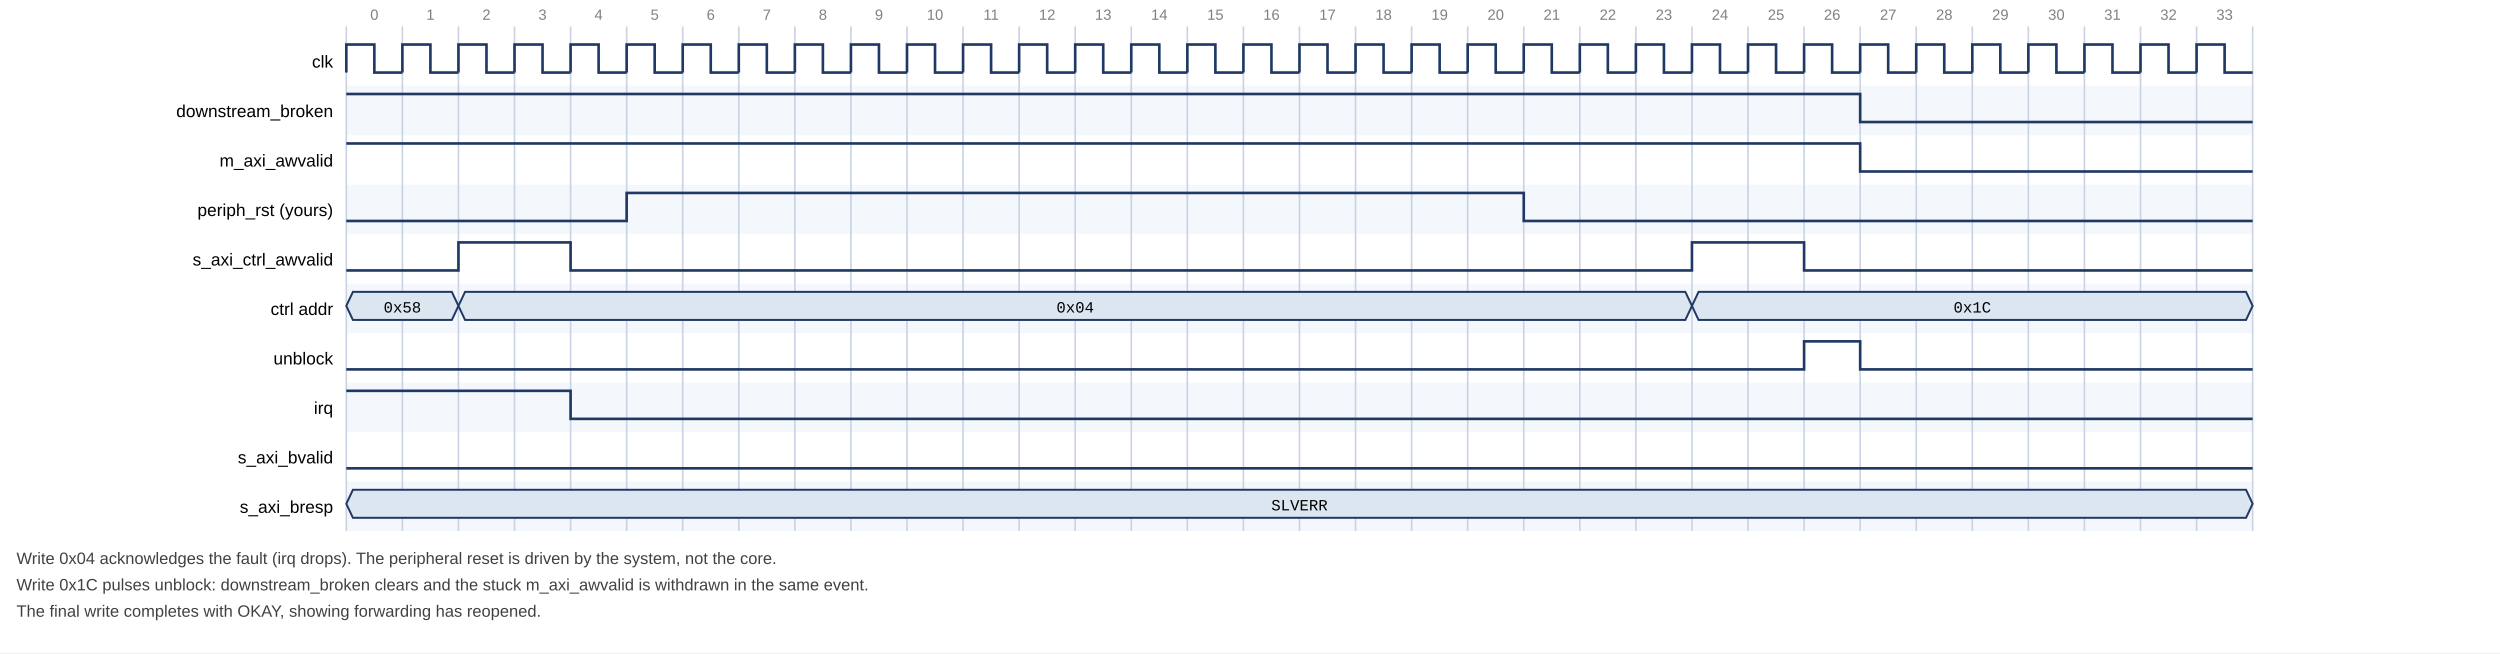
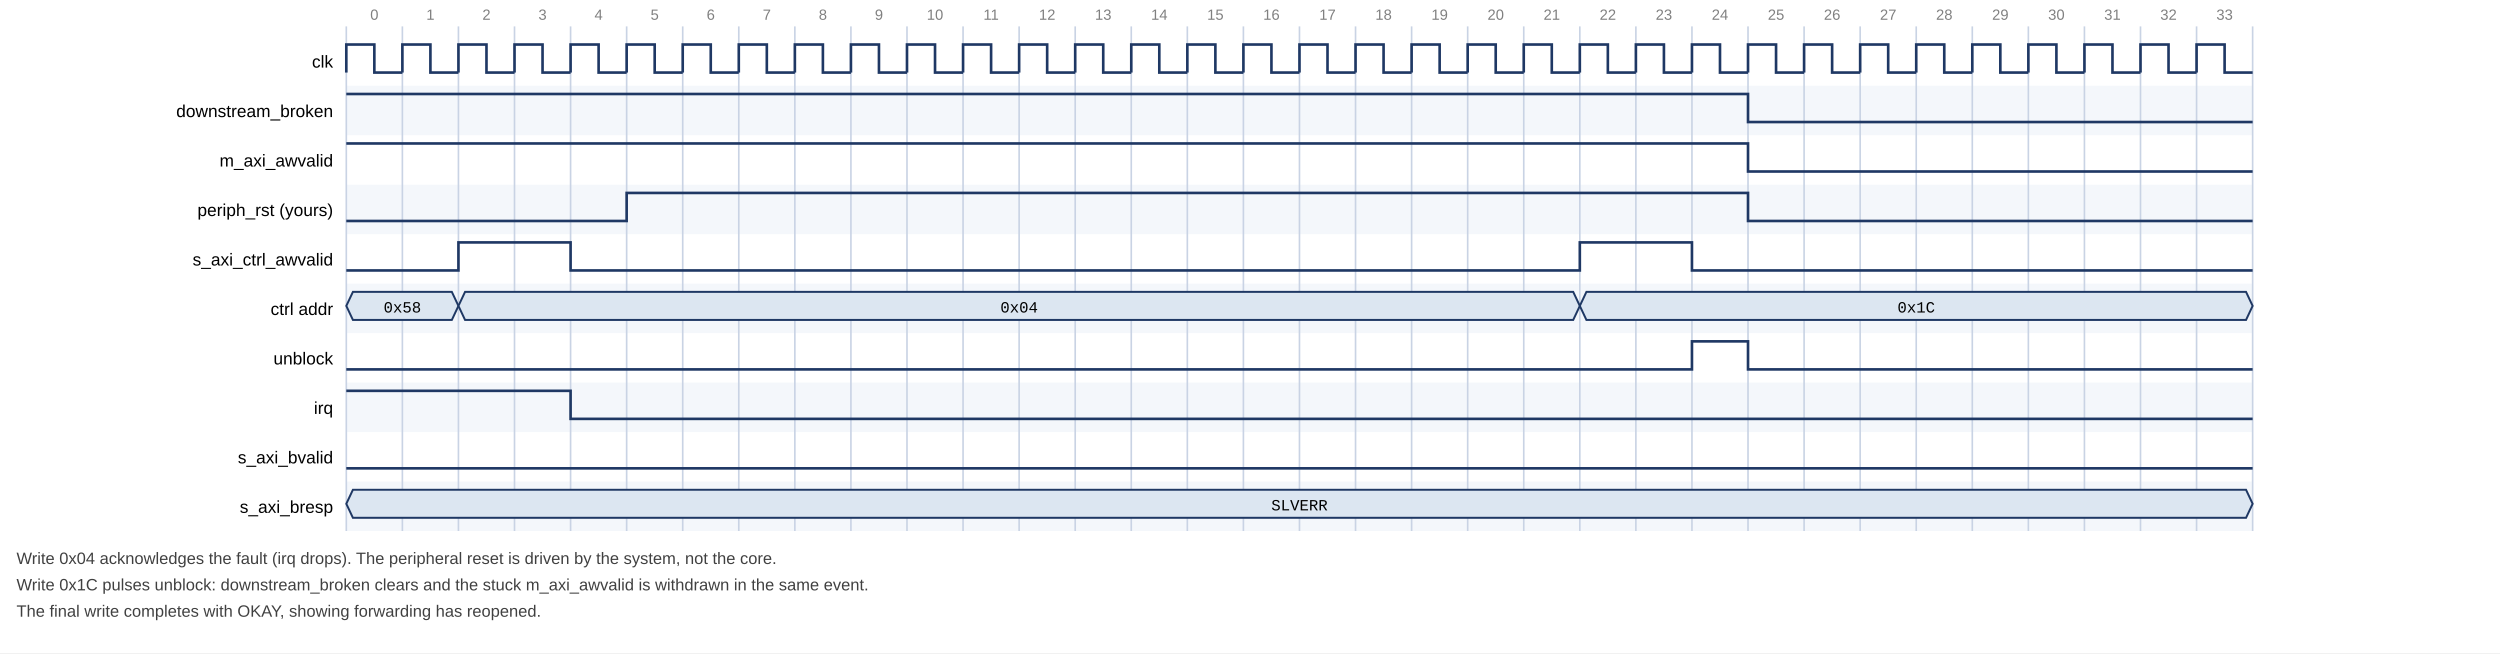
<svg xmlns="http://www.w3.org/2000/svg" width="1516" height="396" viewBox="0 0 1516 396" font-family="Liberation Sans, DejaVu Sans, sans-serif">
  <rect width="1516" height="396" fill="white" />
  <rect x="210" y="52" width="1156" height="30" fill="#F4F7FB" />
  <rect x="210" y="112" width="1156" height="30" fill="#F4F7FB" />
  <rect x="210" y="172" width="1156" height="30" fill="#F4F7FB" />
  <rect x="210" y="232" width="1156" height="30" fill="#F4F7FB" />
  <rect x="210" y="292" width="1156" height="30" fill="#F4F7FB" />
  <line x1="210" y1="16" x2="210" y2="322" stroke="#C9D3E4" stroke-width="1" />
  <text x="227.0" y="12" font-size="9" fill="#808080" text-anchor="middle">0</text>
  <line x1="244" y1="16" x2="244" y2="322" stroke="#C9D3E4" stroke-width="1" />
  <text x="261.0" y="12" font-size="9" fill="#808080" text-anchor="middle">1</text>
  <line x1="278" y1="16" x2="278" y2="322" stroke="#C9D3E4" stroke-width="1" />
  <text x="295.0" y="12" font-size="9" fill="#808080" text-anchor="middle">2</text>
  <line x1="312" y1="16" x2="312" y2="322" stroke="#C9D3E4" stroke-width="1" />
  <text x="329.0" y="12" font-size="9" fill="#808080" text-anchor="middle">3</text>
  <line x1="346" y1="16" x2="346" y2="322" stroke="#C9D3E4" stroke-width="1" />
  <text x="363.0" y="12" font-size="9" fill="#808080" text-anchor="middle">4</text>
  <line x1="380" y1="16" x2="380" y2="322" stroke="#C9D3E4" stroke-width="1" />
  <text x="397.0" y="12" font-size="9" fill="#808080" text-anchor="middle">5</text>
  <line x1="414" y1="16" x2="414" y2="322" stroke="#C9D3E4" stroke-width="1" />
  <text x="431.0" y="12" font-size="9" fill="#808080" text-anchor="middle">6</text>
  <line x1="448" y1="16" x2="448" y2="322" stroke="#C9D3E4" stroke-width="1" />
  <text x="465.0" y="12" font-size="9" fill="#808080" text-anchor="middle">7</text>
  <line x1="482" y1="16" x2="482" y2="322" stroke="#C9D3E4" stroke-width="1" />
  <text x="499.0" y="12" font-size="9" fill="#808080" text-anchor="middle">8</text>
  <line x1="516" y1="16" x2="516" y2="322" stroke="#C9D3E4" stroke-width="1" />
  <text x="533.0" y="12" font-size="9" fill="#808080" text-anchor="middle">9</text>
  <line x1="550" y1="16" x2="550" y2="322" stroke="#C9D3E4" stroke-width="1" />
  <text x="567.0" y="12" font-size="9" fill="#808080" text-anchor="middle">10</text>
  <line x1="584" y1="16" x2="584" y2="322" stroke="#C9D3E4" stroke-width="1" />
  <text x="601.0" y="12" font-size="9" fill="#808080" text-anchor="middle">11</text>
  <line x1="618" y1="16" x2="618" y2="322" stroke="#C9D3E4" stroke-width="1" />
  <text x="635.0" y="12" font-size="9" fill="#808080" text-anchor="middle">12</text>
  <line x1="652" y1="16" x2="652" y2="322" stroke="#C9D3E4" stroke-width="1" />
  <text x="669.0" y="12" font-size="9" fill="#808080" text-anchor="middle">13</text>
  <line x1="686" y1="16" x2="686" y2="322" stroke="#C9D3E4" stroke-width="1" />
  <text x="703.0" y="12" font-size="9" fill="#808080" text-anchor="middle">14</text>
  <line x1="720" y1="16" x2="720" y2="322" stroke="#C9D3E4" stroke-width="1" />
  <text x="737.0" y="12" font-size="9" fill="#808080" text-anchor="middle">15</text>
  <line x1="754" y1="16" x2="754" y2="322" stroke="#C9D3E4" stroke-width="1" />
  <text x="771.0" y="12" font-size="9" fill="#808080" text-anchor="middle">16</text>
  <line x1="788" y1="16" x2="788" y2="322" stroke="#C9D3E4" stroke-width="1" />
  <text x="805.0" y="12" font-size="9" fill="#808080" text-anchor="middle">17</text>
  <line x1="822" y1="16" x2="822" y2="322" stroke="#C9D3E4" stroke-width="1" />
  <text x="839.0" y="12" font-size="9" fill="#808080" text-anchor="middle">18</text>
  <line x1="856" y1="16" x2="856" y2="322" stroke="#C9D3E4" stroke-width="1" />
  <text x="873.0" y="12" font-size="9" fill="#808080" text-anchor="middle">19</text>
  <line x1="890" y1="16" x2="890" y2="322" stroke="#C9D3E4" stroke-width="1" />
  <text x="907.0" y="12" font-size="9" fill="#808080" text-anchor="middle">20</text>
  <line x1="924" y1="16" x2="924" y2="322" stroke="#C9D3E4" stroke-width="1" />
  <text x="941.0" y="12" font-size="9" fill="#808080" text-anchor="middle">21</text>
  <line x1="958" y1="16" x2="958" y2="322" stroke="#C9D3E4" stroke-width="1" />
  <text x="975.0" y="12" font-size="9" fill="#808080" text-anchor="middle">22</text>
  <line x1="992" y1="16" x2="992" y2="322" stroke="#C9D3E4" stroke-width="1" />
  <text x="1009.0" y="12" font-size="9" fill="#808080" text-anchor="middle">23</text>
  <line x1="1026" y1="16" x2="1026" y2="322" stroke="#C9D3E4" stroke-width="1" />
  <text x="1043.0" y="12" font-size="9" fill="#808080" text-anchor="middle">24</text>
  <line x1="1060" y1="16" x2="1060" y2="322" stroke="#C9D3E4" stroke-width="1" />
  <text x="1077.0" y="12" font-size="9" fill="#808080" text-anchor="middle">25</text>
  <line x1="1094" y1="16" x2="1094" y2="322" stroke="#C9D3E4" stroke-width="1" />
  <text x="1111.0" y="12" font-size="9" fill="#808080" text-anchor="middle">26</text>
  <line x1="1128" y1="16" x2="1128" y2="322" stroke="#C9D3E4" stroke-width="1" />
  <text x="1145.0" y="12" font-size="9" fill="#808080" text-anchor="middle">27</text>
  <line x1="1162" y1="16" x2="1162" y2="322" stroke="#C9D3E4" stroke-width="1" />
  <text x="1179.0" y="12" font-size="9" fill="#808080" text-anchor="middle">28</text>
  <line x1="1196" y1="16" x2="1196" y2="322" stroke="#C9D3E4" stroke-width="1" />
  <text x="1213.0" y="12" font-size="9" fill="#808080" text-anchor="middle">29</text>
  <line x1="1230" y1="16" x2="1230" y2="322" stroke="#C9D3E4" stroke-width="1" />
  <text x="1247.0" y="12" font-size="9" fill="#808080" text-anchor="middle">30</text>
  <line x1="1264" y1="16" x2="1264" y2="322" stroke="#C9D3E4" stroke-width="1" />
  <text x="1281.0" y="12" font-size="9" fill="#808080" text-anchor="middle">31</text>
  <line x1="1298" y1="16" x2="1298" y2="322" stroke="#C9D3E4" stroke-width="1" />
  <text x="1315.0" y="12" font-size="9" fill="#808080" text-anchor="middle">32</text>
  <line x1="1332" y1="16" x2="1332" y2="322" stroke="#C9D3E4" stroke-width="1" />
  <text x="1349.0" y="12" font-size="9" fill="#808080" text-anchor="middle">33</text>
  <line x1="1366" y1="16" x2="1366" y2="322" stroke="#C9D3E4" stroke-width="1" />
  <text x="202" y="41.0" font-size="10.5" text-anchor="end" fill="#000">clk</text>
  <path d="M210,44 L210,27 L227.0,27 L227.0,44 L244,44 M244,44 L244,27 L261.0,27 L261.0,44 L278,44 M278,44 L278,27 L295.0,27 L295.0,44 L312,44 M312,44 L312,27 L329.0,27 L329.0,44 L346,44 M346,44 L346,27 L363.0,27 L363.0,44 L380,44 M380,44 L380,27 L397.0,27 L397.0,44 L414,44 M414,44 L414,27 L431.0,27 L431.0,44 L448,44 M448,44 L448,27 L465.0,27 L465.0,44 L482,44 M482,44 L482,27 L499.0,27 L499.0,44 L516,44 M516,44 L516,27 L533.0,27 L533.0,44 L550,44 M550,44 L550,27 L567.0,27 L567.0,44 L584,44 M584,44 L584,27 L601.0,27 L601.0,44 L618,44 M618,44 L618,27 L635.0,27 L635.0,44 L652,44 M652,44 L652,27 L669.0,27 L669.0,44 L686,44 M686,44 L686,27 L703.0,27 L703.0,44 L720,44 M720,44 L720,27 L737.0,27 L737.0,44 L754,44 M754,44 L754,27 L771.0,27 L771.0,44 L788,44 M788,44 L788,27 L805.0,27 L805.0,44 L822,44 M822,44 L822,27 L839.0,27 L839.0,44 L856,44 M856,44 L856,27 L873.0,27 L873.0,44 L890,44 M890,44 L890,27 L907.0,27 L907.0,44 L924,44 M924,44 L924,27 L941.0,27 L941.0,44 L958,44 M958,44 L958,27 L975.0,27 L975.0,44 L992,44 M992,44 L992,27 L1009.0,27 L1009.0,44 L1026,44 M1026,44 L1026,27 L1043.0,27 L1043.0,44 L1060,44 M1060,44 L1060,27 L1077.0,27 L1077.0,44 L1094,44 M1094,44 L1094,27 L1111.0,27 L1111.0,44 L1128,44 M1128,44 L1128,27 L1145.0,27 L1145.0,44 L1162,44 M1162,44 L1162,27 L1179.0,27 L1179.0,44 L1196,44 M1196,44 L1196,27 L1213.0,27 L1213.0,44 L1230,44 M1230,44 L1230,27 L1247.0,27 L1247.0,44 L1264,44 M1264,44 L1264,27 L1281.0,27 L1281.0,44 L1298,44 M1298,44 L1298,27 L1315.0,27 L1315.0,44 L1332,44 M1332,44 L1332,27 L1349.0,27 L1349.0,44 L1366,44" fill="none" stroke="#1F3864" stroke-width="1.6" />
  <text x="202" y="71.0" font-size="10.5" text-anchor="end" fill="#000">downstream_broken</text>
-   <path d="M210,57 L244,57 L278,57 L312,57 L346,57 L380,57 L414,57 L448,57 L482,57 L516,57 L550,57 L584,57 L618,57 L652,57 L686,57 L720,57 L754,57 L788,57 L822,57 L856,57 L890,57 L924,57 L958,57 L992,57 L1026,57 L1060,57 L1094,57 L1128,57 L1128,74 L1162,74 L1196,74 L1230,74 L1264,74 L1298,74 L1332,74 L1366,74" fill="none" stroke="#1F3864" stroke-width="1.6" />
+   <path d="M210,57 L244,57 L278,57 L312,57 L346,57 L380,57 L414,57 L448,57 L482,57 L516,57 L550,57 L584,57 L618,57 L652,57 L686,57 L720,57 L754,57 L788,57 L822,57 L856,57 L890,57 L924,57 L958,57 L992,57 L1026,57 L1060,57 L1060,74 L1094,74 L1128,74 L1162,74 L1196,74 L1230,74 L1264,74 L1298,74 L1332,74 L1366,74" fill="none" stroke="#1F3864" stroke-width="1.6" />
  <text x="202" y="101.0" font-size="10.5" text-anchor="end" fill="#000">m_axi_awvalid</text>
-   <path d="M210,87 L244,87 L278,87 L312,87 L346,87 L380,87 L414,87 L448,87 L482,87 L516,87 L550,87 L584,87 L618,87 L652,87 L686,87 L720,87 L754,87 L788,87 L822,87 L856,87 L890,87 L924,87 L958,87 L992,87 L1026,87 L1060,87 L1094,87 L1128,87 L1128,104 L1162,104 L1196,104 L1230,104 L1264,104 L1298,104 L1332,104 L1366,104" fill="none" stroke="#1F3864" stroke-width="1.6" />
+   <path d="M210,87 L244,87 L278,87 L312,87 L346,87 L380,87 L414,87 L448,87 L482,87 L516,87 L550,87 L584,87 L618,87 L652,87 L686,87 L720,87 L754,87 L788,87 L822,87 L856,87 L890,87 L924,87 L958,87 L992,87 L1026,87 L1060,87 L1060,104 L1094,104 L1128,104 L1162,104 L1196,104 L1230,104 L1264,104 L1298,104 L1332,104 L1366,104" fill="none" stroke="#1F3864" stroke-width="1.6" />
  <text x="202" y="131.0" font-size="10.5" text-anchor="end" fill="#000">periph_rst (yours)</text>
-   <path d="M210,134 L244,134 L278,134 L312,134 L346,134 L380,134 L380,117 L414,117 L448,117 L482,117 L516,117 L550,117 L584,117 L618,117 L652,117 L686,117 L720,117 L754,117 L788,117 L822,117 L856,117 L890,117 L924,117 L924,134 L958,134 L992,134 L1026,134 L1060,134 L1094,134 L1128,134 L1162,134 L1196,134 L1230,134 L1264,134 L1298,134 L1332,134 L1366,134" fill="none" stroke="#1F3864" stroke-width="1.6" />
+   <path d="M210,134 L244,134 L278,134 L312,134 L346,134 L380,134 L380,117 L414,117 L448,117 L482,117 L516,117 L550,117 L584,117 L618,117 L652,117 L686,117 L720,117 L754,117 L788,117 L822,117 L856,117 L890,117 L924,117 L958,117 L992,117 L1026,117 L1060,117 L1060,134 L1094,134 L1128,134 L1162,134 L1196,134 L1230,134 L1264,134 L1298,134 L1332,134 L1366,134" fill="none" stroke="#1F3864" stroke-width="1.6" />
  <text x="202" y="161.0" font-size="10.5" text-anchor="end" fill="#000">s_axi_ctrl_awvalid</text>
-   <path d="M210,164 L244,164 L278,164 L278,147 L312,147 L346,147 L346,164 L380,164 L414,164 L448,164 L482,164 L516,164 L550,164 L584,164 L618,164 L652,164 L686,164 L720,164 L754,164 L788,164 L822,164 L856,164 L890,164 L924,164 L958,164 L992,164 L1026,164 L1026,147 L1060,147 L1094,147 L1094,164 L1128,164 L1162,164 L1196,164 L1230,164 L1264,164 L1298,164 L1332,164 L1366,164" fill="none" stroke="#1F3864" stroke-width="1.6" />
+   <path d="M210,164 L244,164 L278,164 L278,147 L312,147 L346,147 L346,164 L380,164 L414,164 L448,164 L482,164 L516,164 L550,164 L584,164 L618,164 L652,164 L686,164 L720,164 L754,164 L788,164 L822,164 L856,164 L890,164 L924,164 L958,164 L958,147 L992,147 L1026,147 L1026,164 L1060,164 L1094,164 L1128,164 L1162,164 L1196,164 L1230,164 L1264,164 L1298,164 L1332,164 L1366,164" fill="none" stroke="#1F3864" stroke-width="1.6" />
  <text x="202" y="191.0" font-size="10.5" text-anchor="end" fill="#000">ctrl addr</text>
  <path d="M210,185.5 L214,177 L274,177 L278,185.5 L274,194 L214,194 Z" fill="#DCE6F1" stroke="#1F3864" stroke-width="1.2" />
  <text x="244.0" y="189.5" font-size="9.5" text-anchor="middle" font-family="Liberation Mono, monospace">0x58</text>
-   <path d="M278,185.5 L282,177 L1022,177 L1026,185.5 L1022,194 L282,194 Z" fill="#DCE6F1" stroke="#1F3864" stroke-width="1.2" />
-   <text x="652.0" y="189.5" font-size="9.5" text-anchor="middle" font-family="Liberation Mono, monospace">0x04</text>
-   <path d="M1026,185.5 L1030,177 L1362,177 L1366,185.5 L1362,194 L1030,194 Z" fill="#DCE6F1" stroke="#1F3864" stroke-width="1.2" />
-   <text x="1196.0" y="189.5" font-size="9.5" text-anchor="middle" font-family="Liberation Mono, monospace">0x1C</text>
+   <path d="M278,185.5 L282,177 L954,177 L958,185.5 L954,194 L282,194 Z" fill="#DCE6F1" stroke="#1F3864" stroke-width="1.2" />
+   <text x="618.0" y="189.5" font-size="9.5" text-anchor="middle" font-family="Liberation Mono, monospace">0x04</text>
+   <path d="M958,185.5 L962,177 L1362,177 L1366,185.5 L1362,194 L962,194 Z" fill="#DCE6F1" stroke="#1F3864" stroke-width="1.2" />
+   <text x="1162.0" y="189.5" font-size="9.5" text-anchor="middle" font-family="Liberation Mono, monospace">0x1C</text>
  <text x="202" y="221.0" font-size="10.5" text-anchor="end" fill="#000">unblock</text>
-   <path d="M210,224 L244,224 L278,224 L312,224 L346,224 L380,224 L414,224 L448,224 L482,224 L516,224 L550,224 L584,224 L618,224 L652,224 L686,224 L720,224 L754,224 L788,224 L822,224 L856,224 L890,224 L924,224 L958,224 L992,224 L1026,224 L1060,224 L1094,224 L1094,207 L1128,207 L1128,224 L1162,224 L1196,224 L1230,224 L1264,224 L1298,224 L1332,224 L1366,224" fill="none" stroke="#1F3864" stroke-width="1.6" />
+   <path d="M210,224 L244,224 L278,224 L312,224 L346,224 L380,224 L414,224 L448,224 L482,224 L516,224 L550,224 L584,224 L618,224 L652,224 L686,224 L720,224 L754,224 L788,224 L822,224 L856,224 L890,224 L924,224 L958,224 L992,224 L1026,224 L1026,207 L1060,207 L1060,224 L1094,224 L1128,224 L1162,224 L1196,224 L1230,224 L1264,224 L1298,224 L1332,224 L1366,224" fill="none" stroke="#1F3864" stroke-width="1.6" />
  <text x="202" y="251.0" font-size="10.5" text-anchor="end" fill="#000">irq</text>
  <path d="M210,237 L244,237 L278,237 L312,237 L346,237 L346,254 L380,254 L414,254 L448,254 L482,254 L516,254 L550,254 L584,254 L618,254 L652,254 L686,254 L720,254 L754,254 L788,254 L822,254 L856,254 L890,254 L924,254 L958,254 L992,254 L1026,254 L1060,254 L1094,254 L1128,254 L1162,254 L1196,254 L1230,254 L1264,254 L1298,254 L1332,254 L1366,254" fill="none" stroke="#1F3864" stroke-width="1.6" />
  <text x="202" y="281.0" font-size="10.5" text-anchor="end" fill="#000">s_axi_bvalid</text>
  <path d="M210,284 L244,284 L278,284 L312,284 L346,284 L380,284 L414,284 L448,284 L482,284 L516,284 L550,284 L584,284 L618,284 L652,284 L686,284 L720,284 L754,284 L788,284 L822,284 L856,284 L890,284 L924,284 L958,284 L992,284 L1026,284 L1060,284 L1094,284 L1128,284 L1162,284 L1196,284 L1230,284 L1264,284 L1298,284 L1332,284 L1366,284" fill="none" stroke="#1F3864" stroke-width="1.6" />
  <text x="202" y="311.0" font-size="10.5" text-anchor="end" fill="#000">s_axi_bresp</text>
  <path d="M210,305.5 L214,297 L1362,297 L1366,305.5 L1362,314 L214,314 Z" fill="#DCE6F1" stroke="#1F3864" stroke-width="1.2" />
  <text x="788.0" y="309.5" font-size="9.5" text-anchor="middle" font-family="Liberation Mono, monospace">SLVERR</text>
  <text x="10" y="342" font-size="10" fill="#404040">Write 0x04 acknowledges the fault (irq drops). The peripheral reset is driven by the system, not the core.</text>
  <text x="10" y="358" font-size="10" fill="#404040">Write 0x1C pulses unblock: downstream_broken clears and the stuck m_axi_awvalid is withdrawn in the same event.</text>
  <text x="10" y="374" font-size="10" fill="#404040">The final write completes with OKAY, showing forwarding has reopened.</text>
</svg>
